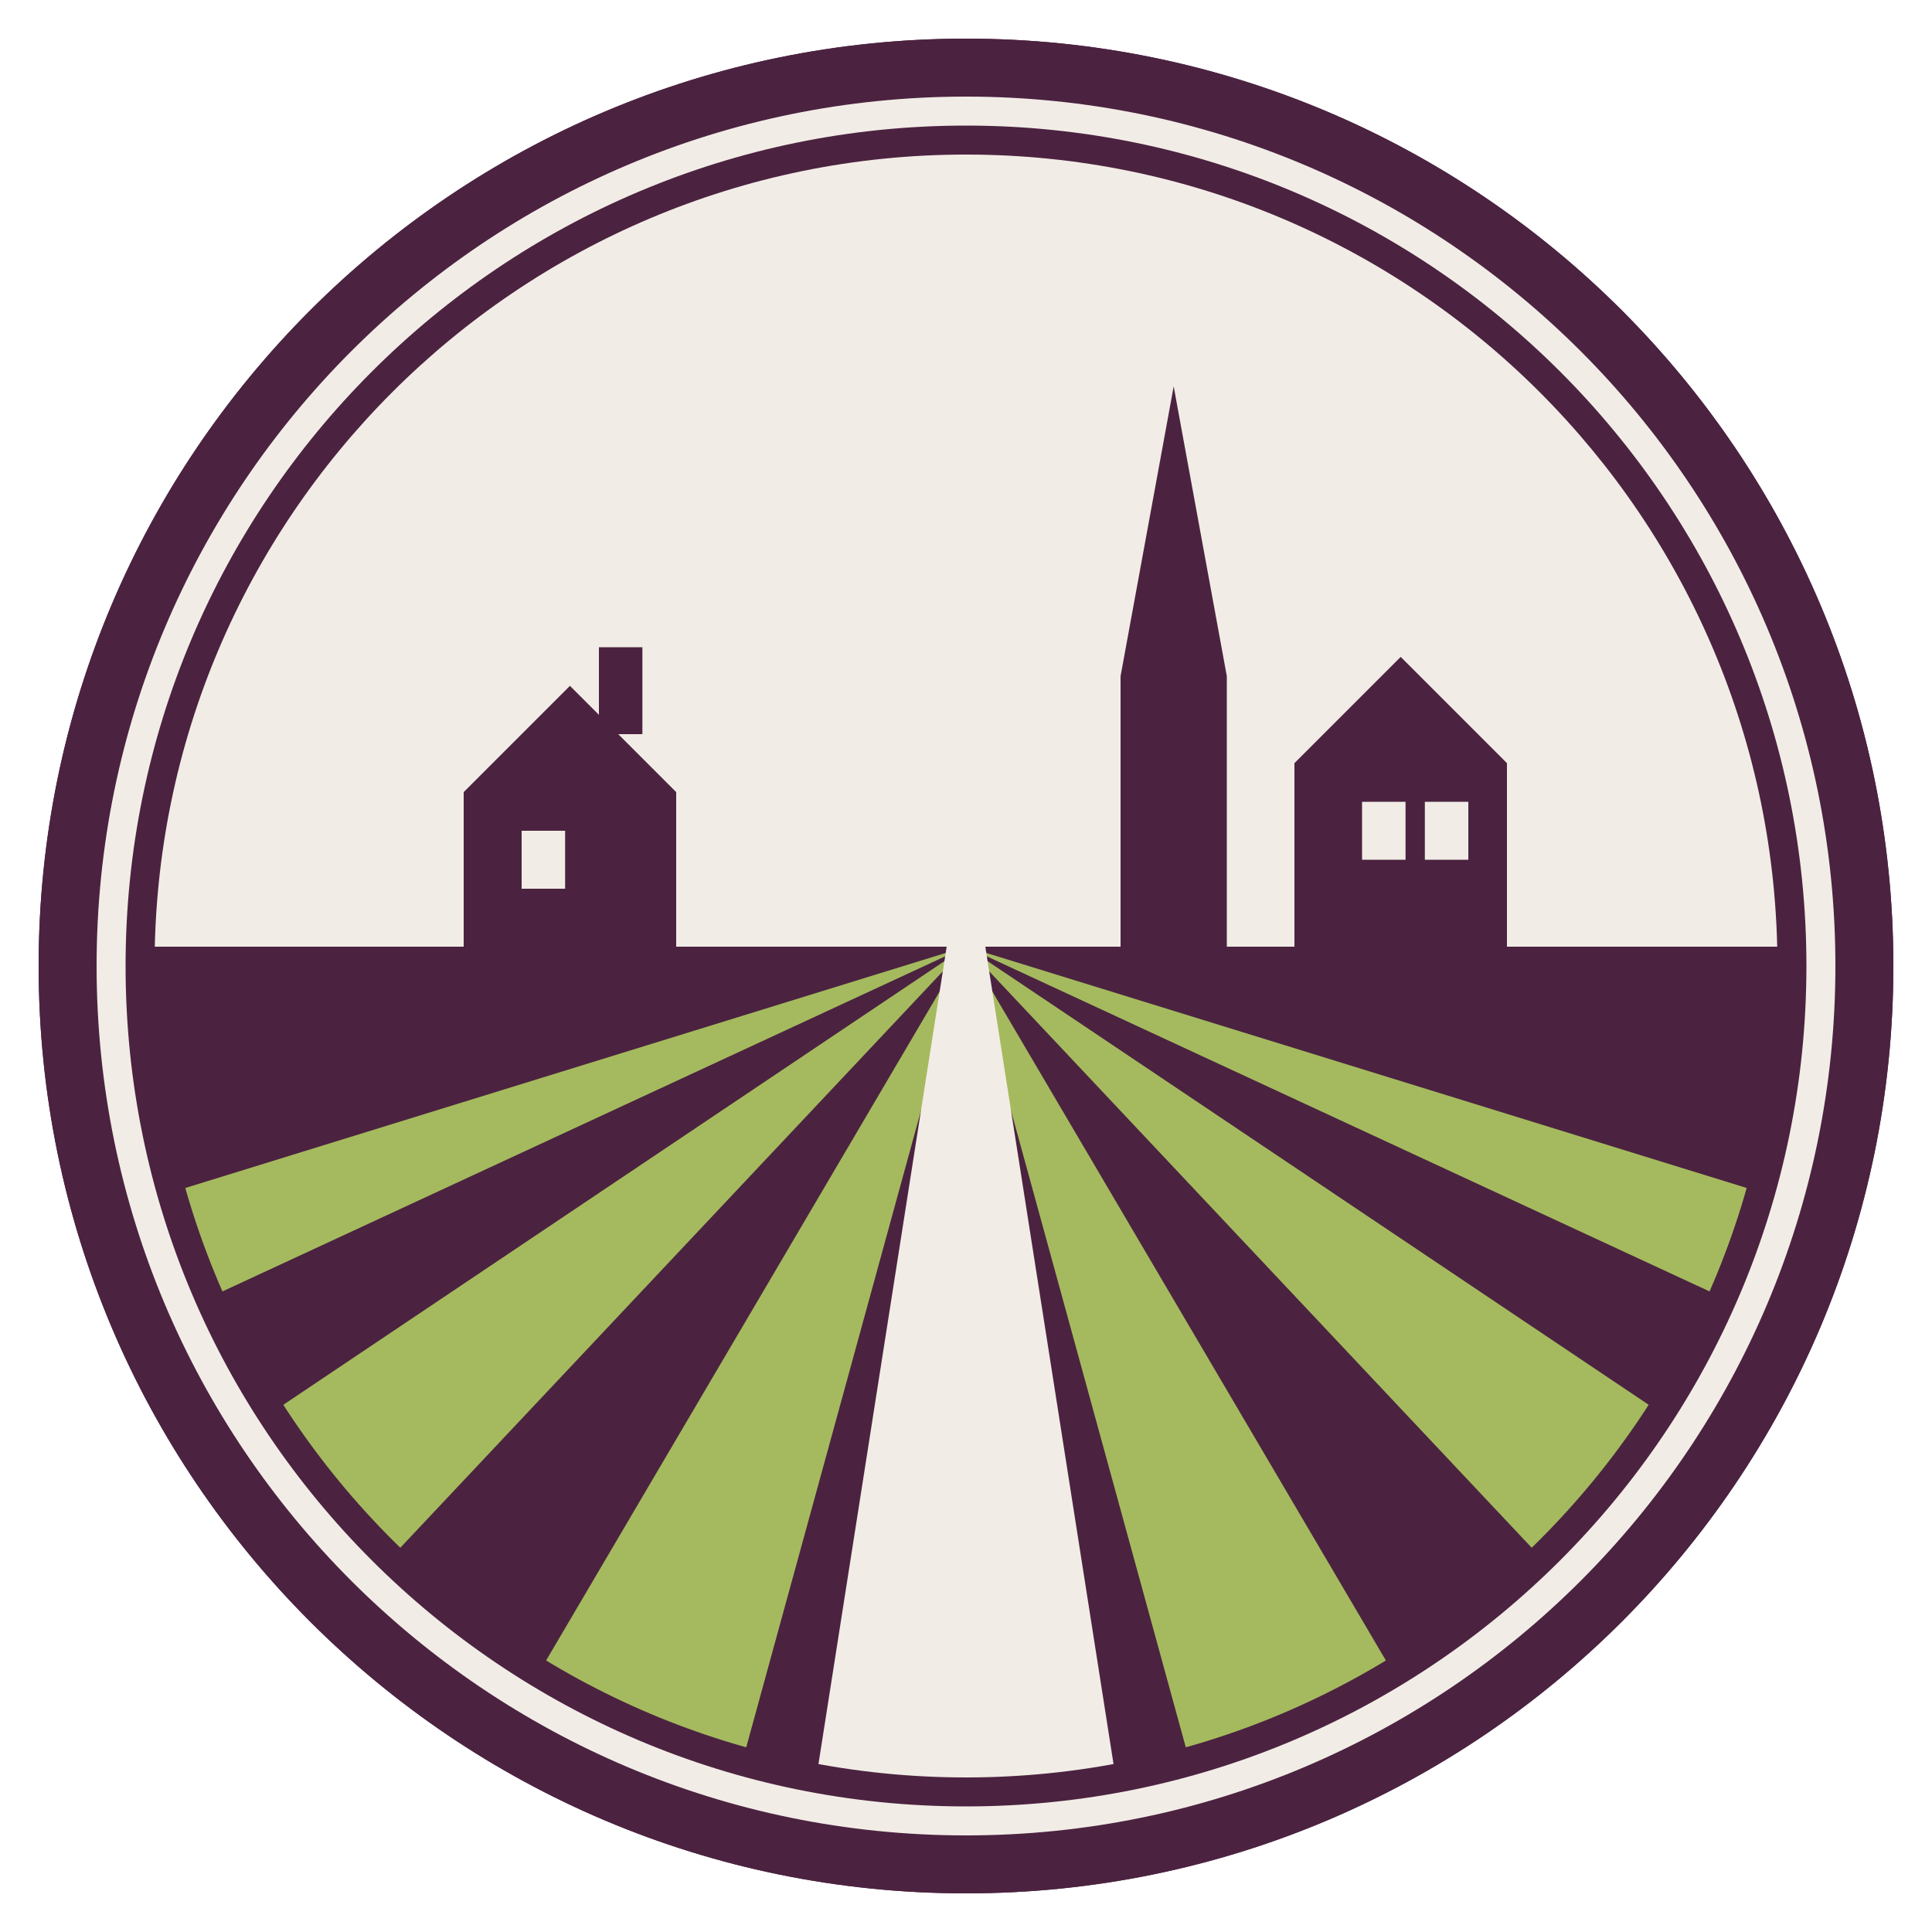
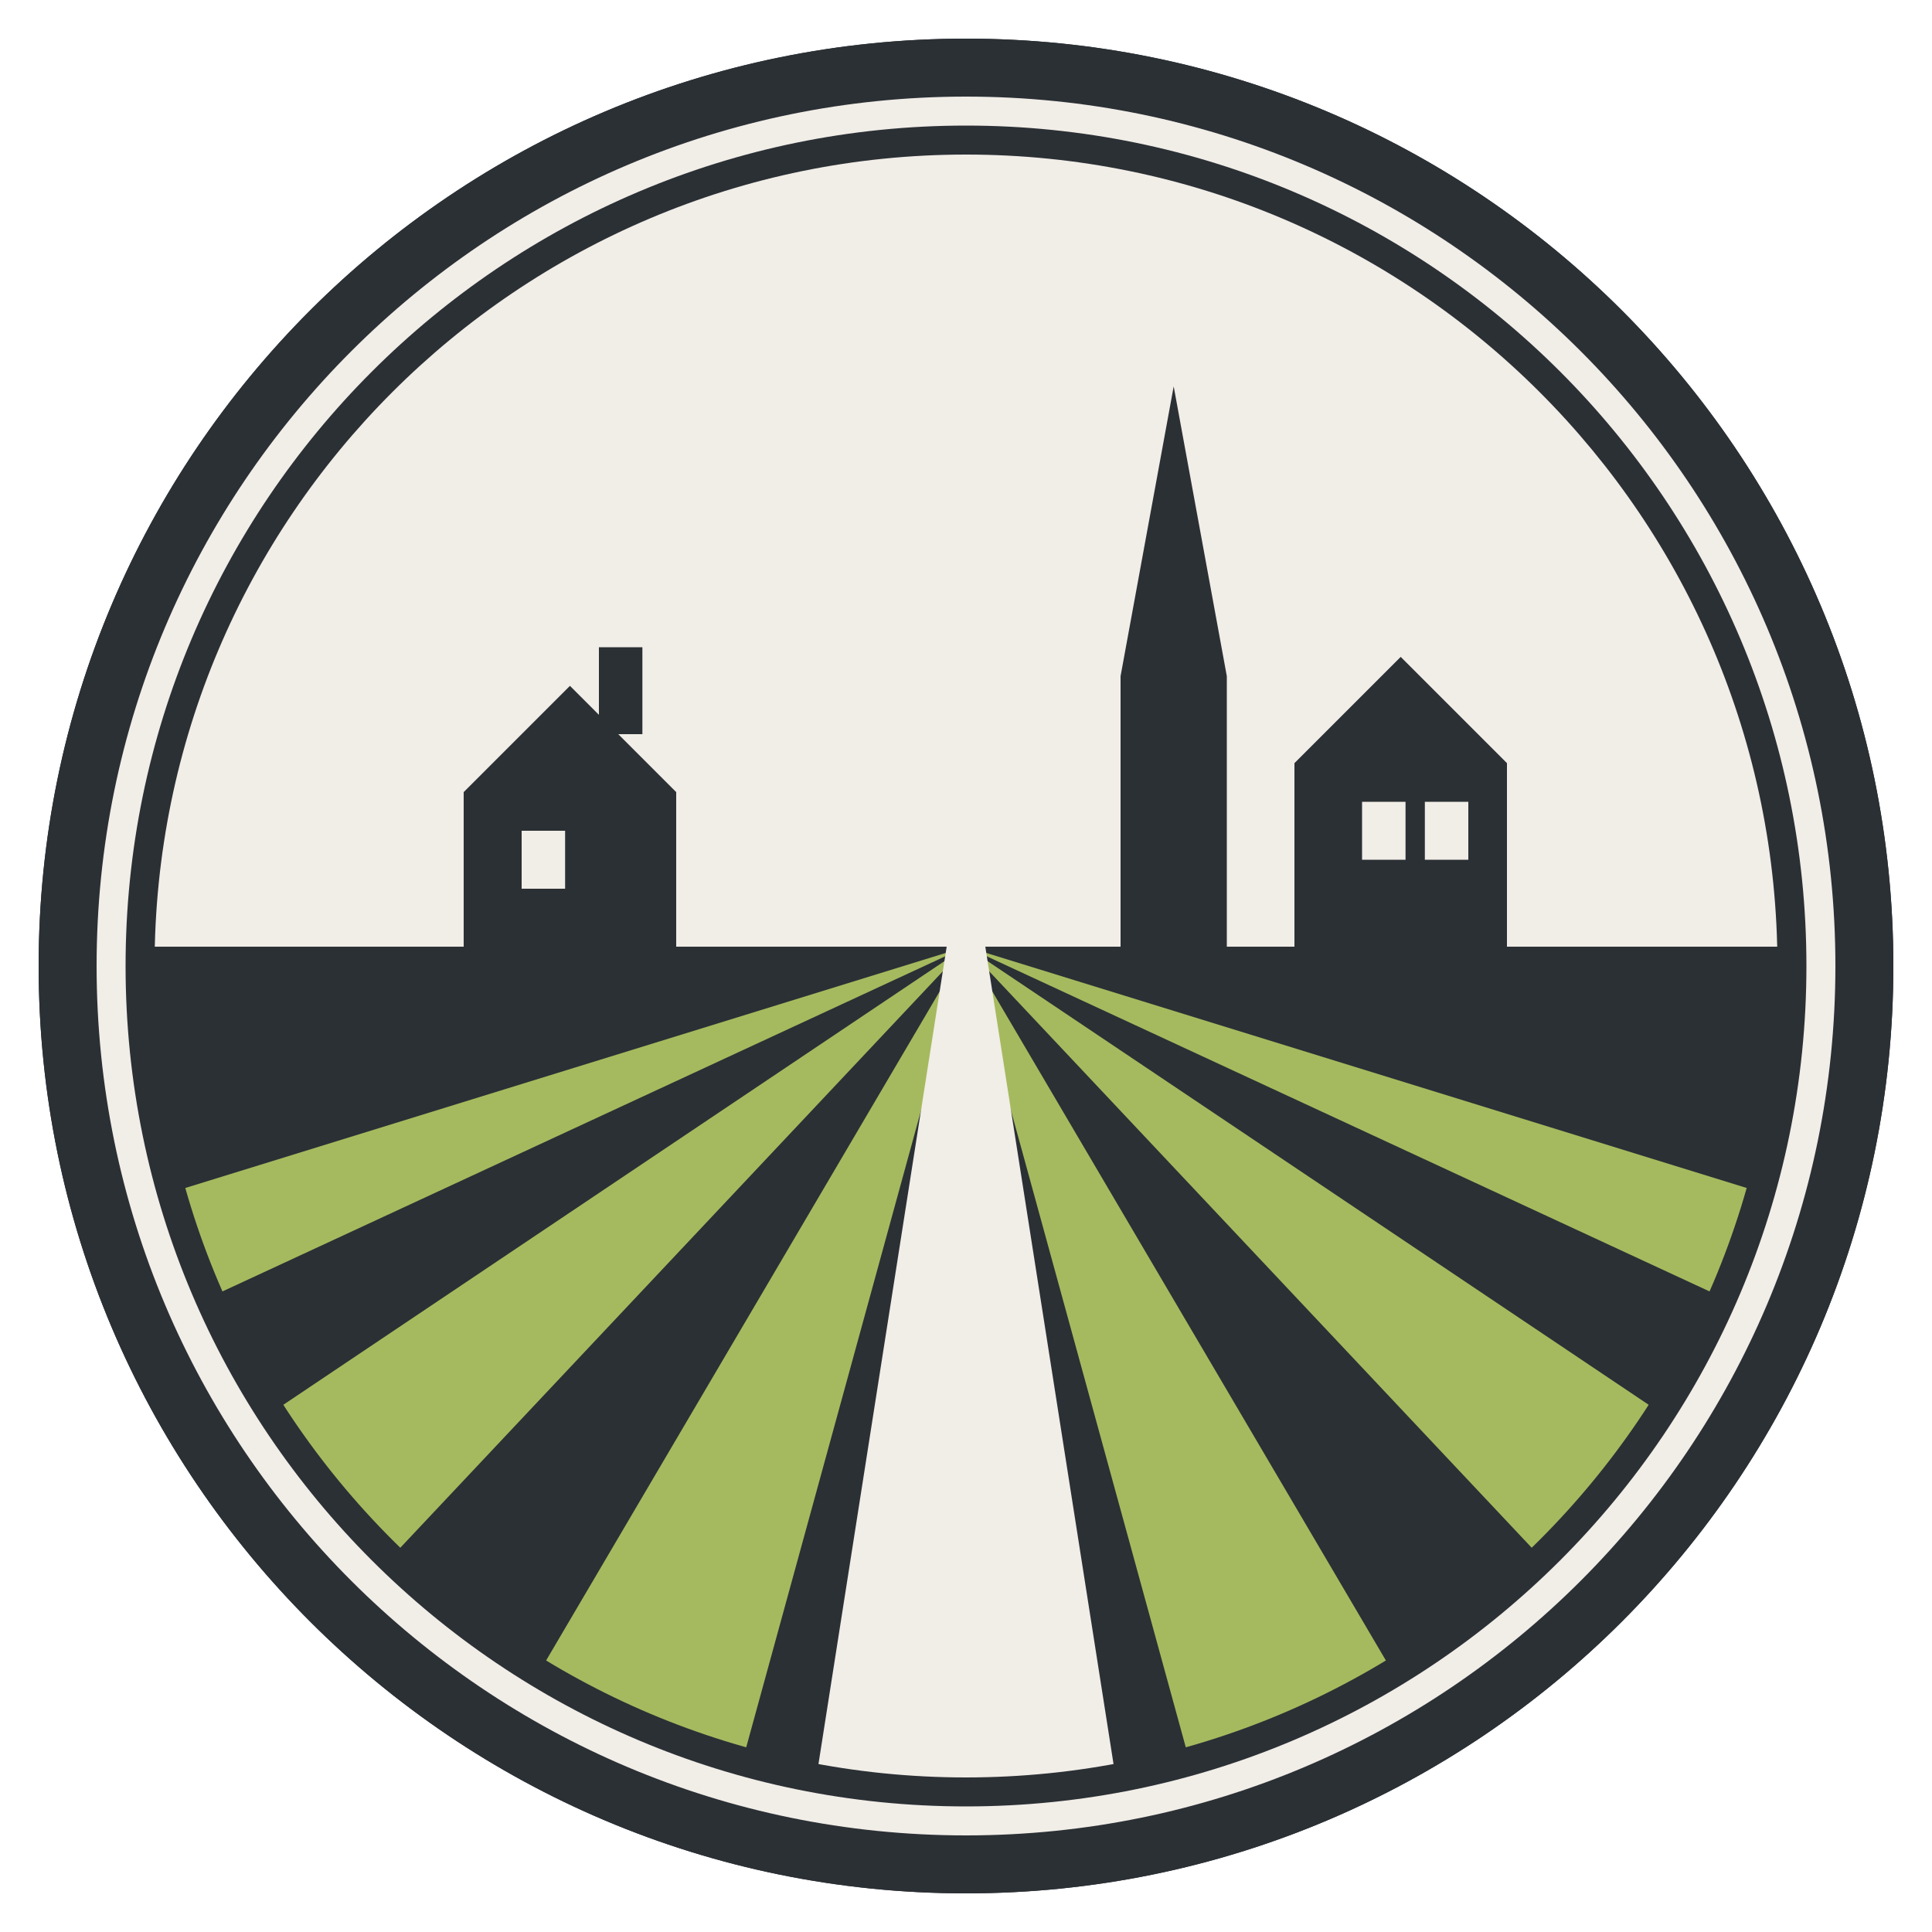
<svg xmlns="http://www.w3.org/2000/svg" viewBox="0 0 200 200" role="img" aria-label="Field and path emblem: furrowed fields and a path leading to a village on the horizon">
  <defs>
    <clipPath id="fk">
      <circle cx="100" cy="100" r="84" />
    </clipPath>
  </defs>
-   <circle cx="100" cy="100" r="96" style="fill:#4B2340" />
-   <circle cx="100" cy="100" r="88.5" style="fill:none;stroke:#F2ECE6;stroke-width:3" />
+   <circle cx="100" cy="100" r="96" style="fill:#2B3035" />
+   <circle cx="100" cy="100" r="88.5" style="fill:none;stroke:#F1EDE7;stroke-width:3" />
  <g clip-path="url(#fk)">
-     <rect x="0" y="0" width="200" height="98" style="fill:#F2ECE6" />
-     <rect x="0" y="98" width="200" height="110" style="fill:#4B2340" />
+     <rect x="0" y="0" width="200" height="98" style="fill:#F1EDE7" />
+     <rect x="0" y="98" width="200" height="110" style="fill:#2B3035" />
    <g style="fill:#A5BA5E">
      <polygon points="100,98 128,200 160,200" />
      <polygon points="100,98 72,200 40,200" />
      <polygon points="100,98 196,200 252,200" />
      <polygon points="100,98 4,200 -52,200" />
      <polygon points="100,98 320,200 430,200" />
      <polygon points="100,98 -120,200 -230,200" />
    </g>
-     <polygon points="98,98 102,98 118,200 82,200" style="fill:#F2ECE6" />
-     <g style="fill:#4B2340">
+     <polygon points="98,98 102,98 118,200 82,200" style="fill:#F1EDE7" />
+     <g style="fill:#2B3035">
      <polygon points="48,98 48,82 59,71 70,82 70,98" />
      <rect x="62" y="67" width="4.5" height="9" />
      <polygon points="116,98 116,70 121.5,40 127,70 127,98" />
      <polygon points="134,98 134,79 145,68 156,79 156,98" />
    </g>
-     <g style="fill:#F2ECE6">
+     <g style="fill:#F1EDE7">
      <rect x="54" y="86" width="4.5" height="6" />
      <rect x="141" y="83" width="4.5" height="6" />
      <rect x="147.5" y="83" width="4.5" height="6" />
    </g>
  </g>
-   <circle cx="100" cy="100" r="95" style="fill:none;stroke:#4B2340;stroke-width:2" />
+   <circle cx="100" cy="100" r="95" style="fill:none;stroke:#2B3035;stroke-width:2" />
</svg>
